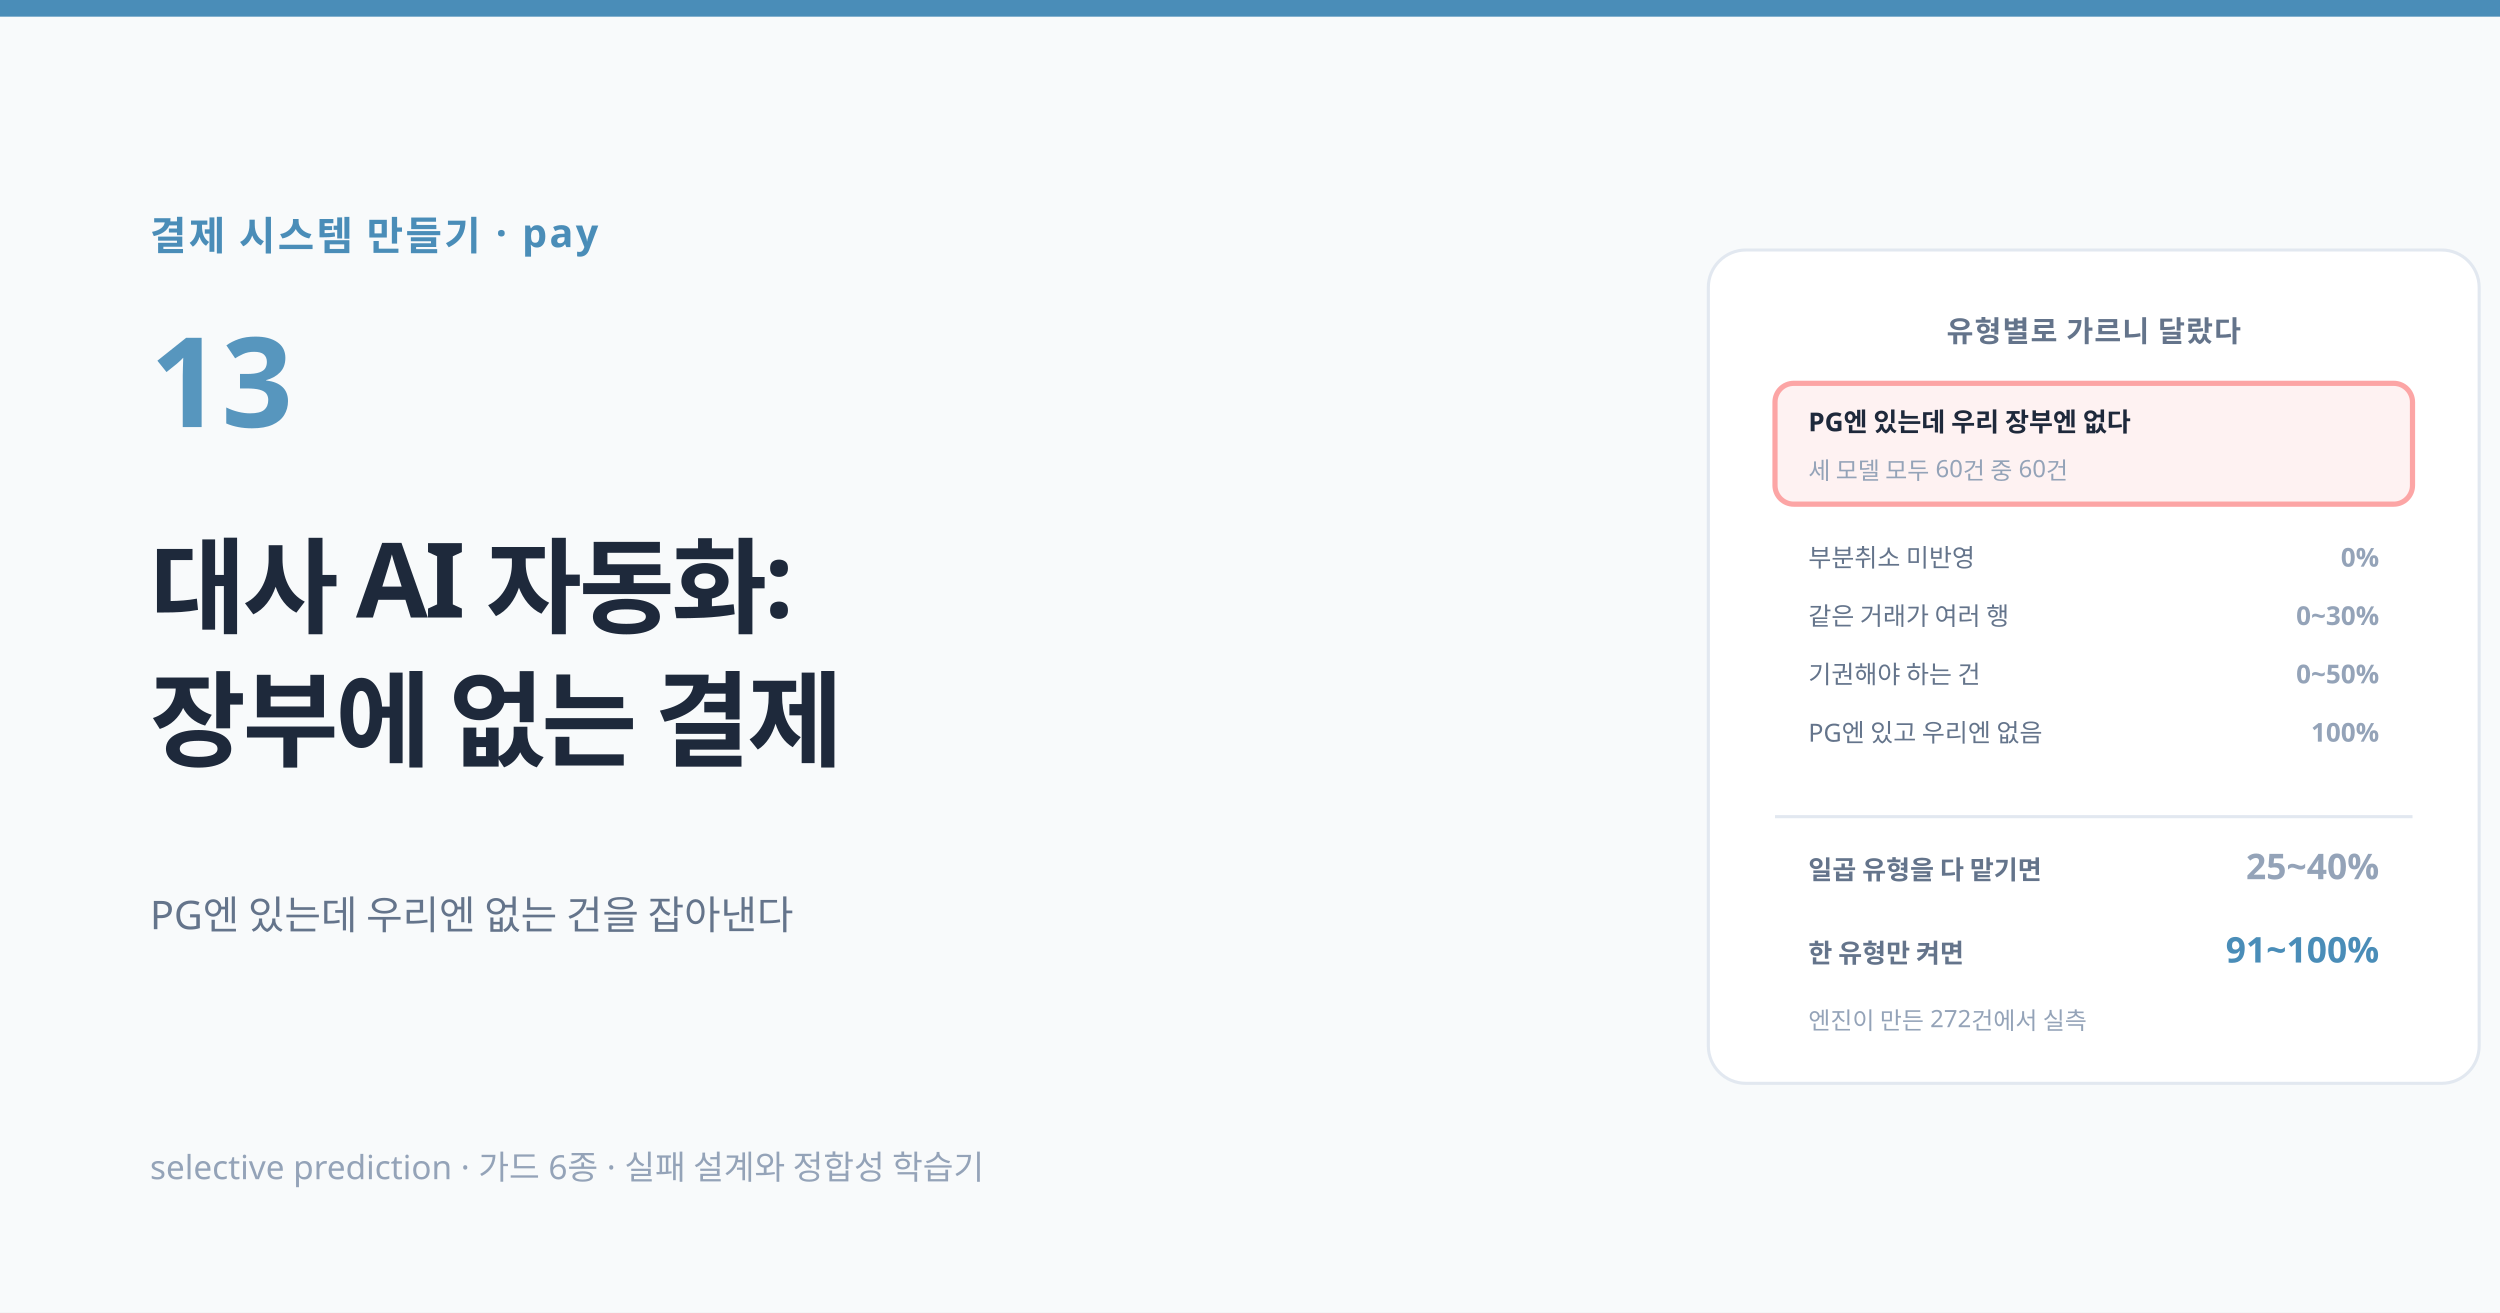
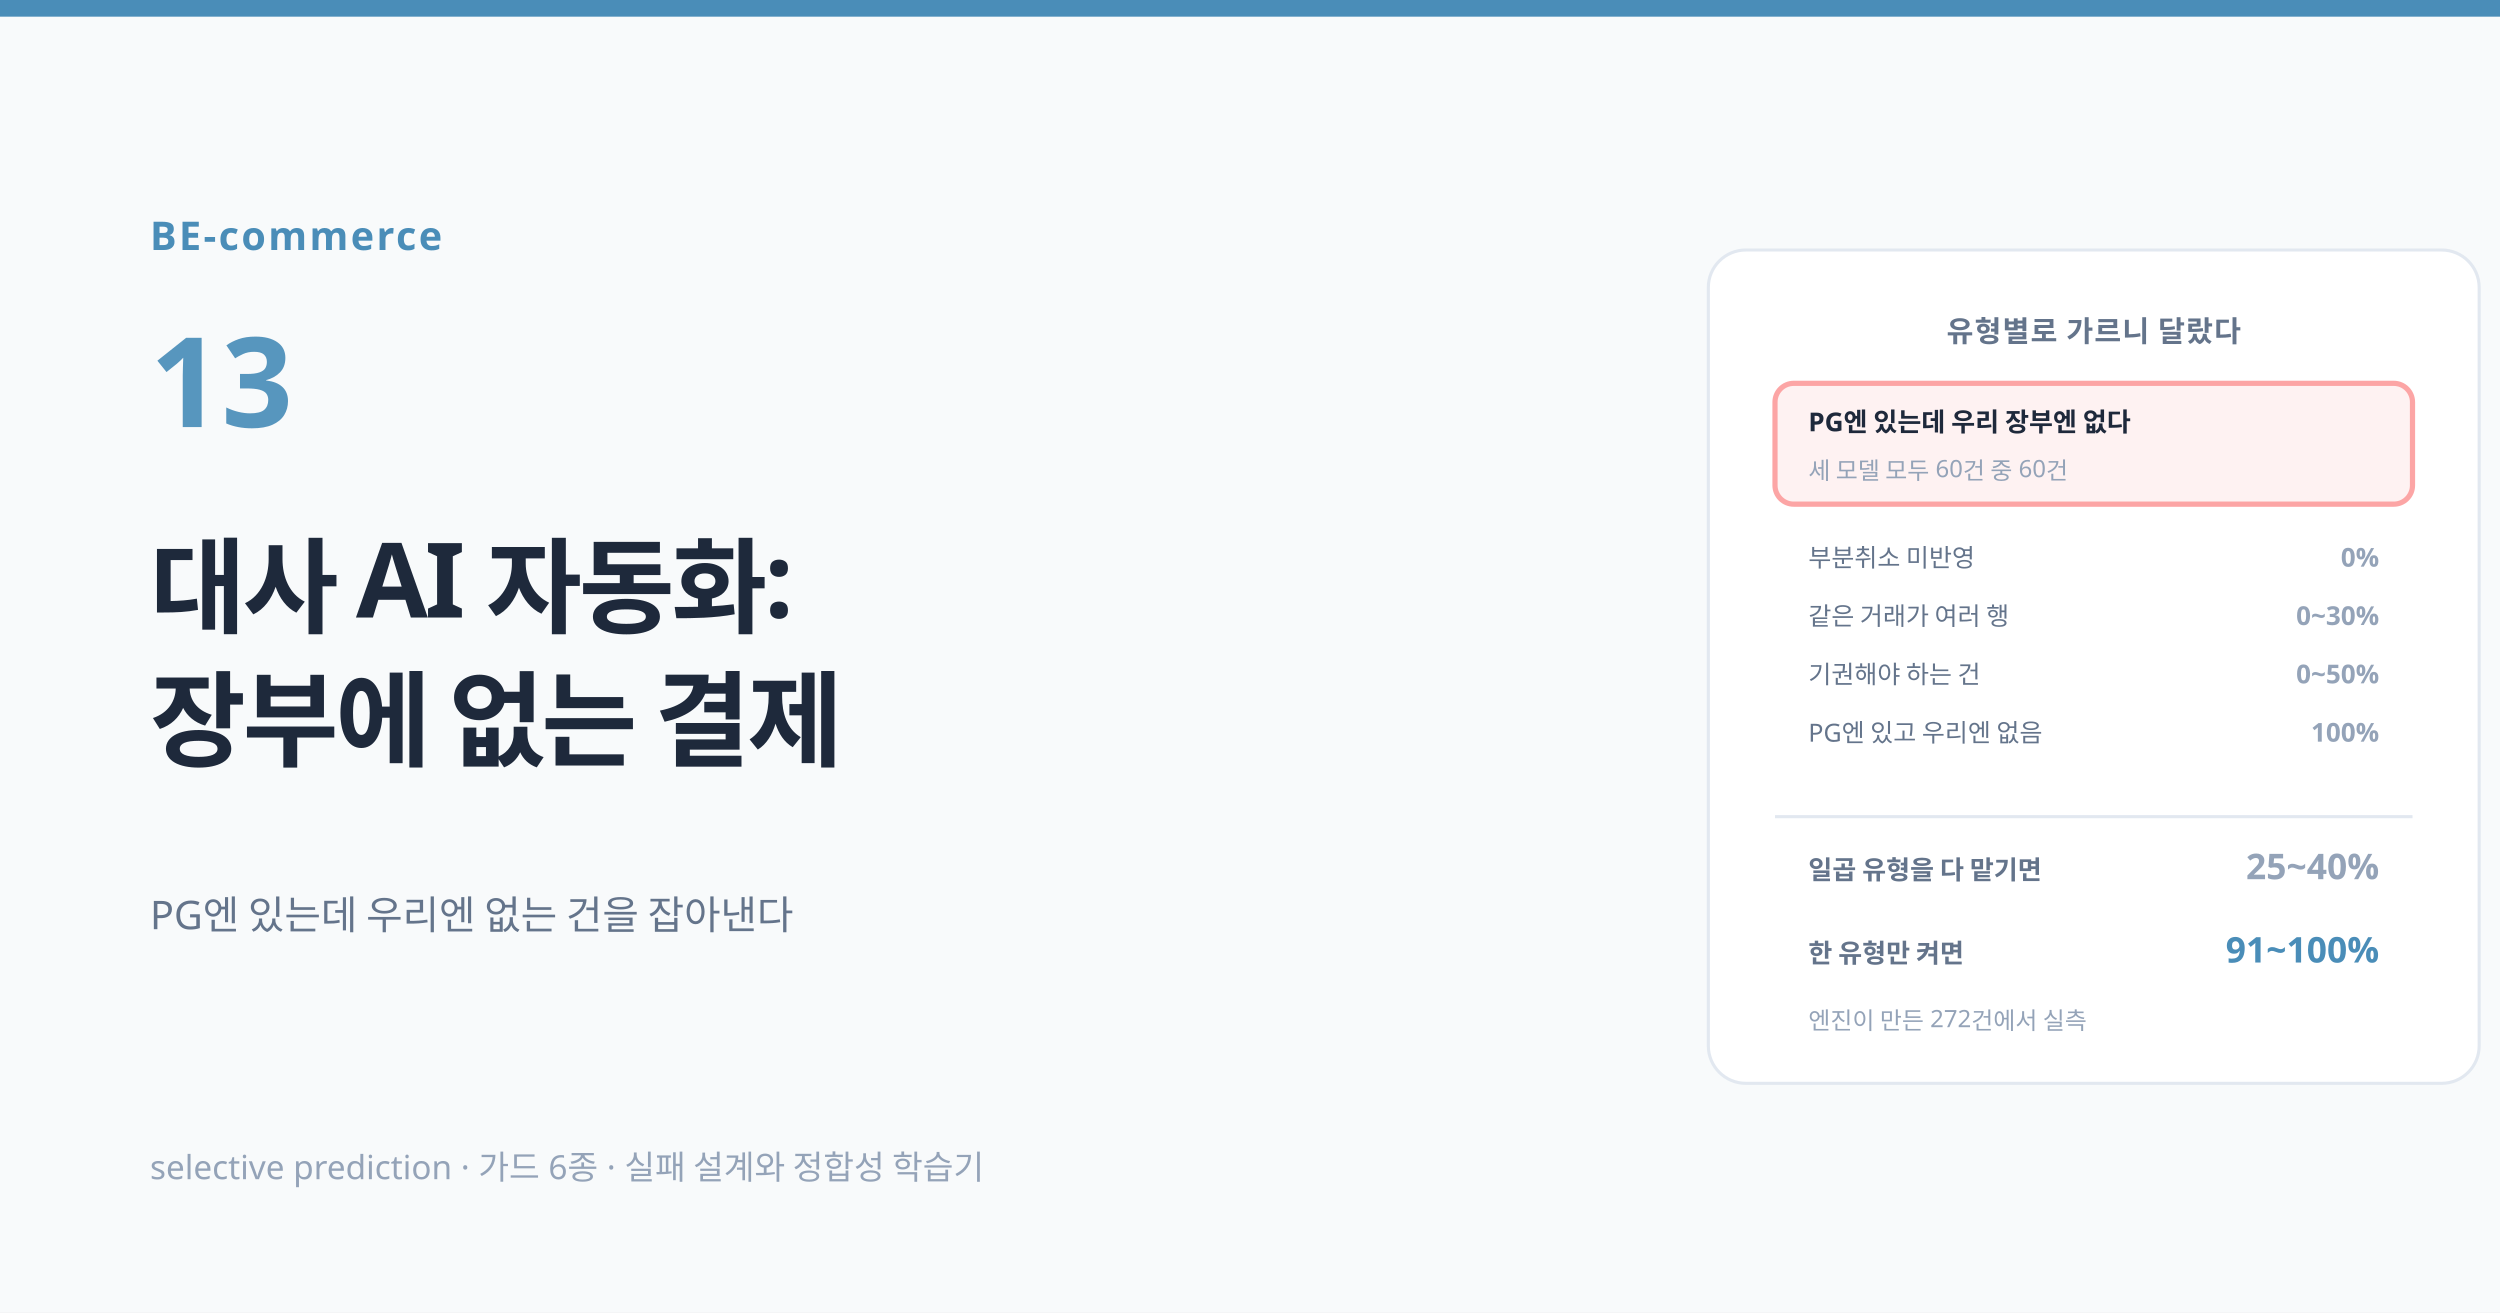
<svg xmlns="http://www.w3.org/2000/svg" viewBox="0 0 1200 630" font-family="'Pretendard', 'Apple SD Gothic Neo', system-ui, sans-serif">
  <rect width="1200" height="630" fill="#f8fafb" />
  <rect width="1200" height="8" fill="#4a8db8" />
  <rect x="820" y="120" width="370" height="400" rx="18" fill="#ffffff" stroke="#e2e8f0" stroke-width="1.5" />
  <text x="1005" y="164" text-anchor="middle" font-size="14" font-weight="700" fill="#64748b" letter-spacing="0.04em">유형별로 가르니 달랐다</text>
  <rect x="852" y="184" width="306" height="58" rx="9" fill="#fef2f2" stroke="#fca5a5" stroke-width="2.5" />
  <text x="868" y="207" font-size="12.5" font-weight="700" fill="#1e293b">PG엔 있는데 우리 장부엔 없다</text>
  <text x="868" y="230" font-size="11.5" fill="#94a3b8">세 모델 모두 60건 중 60건</text>
  <text x="868" y="272" font-size="12" fill="#64748b">부분취소 미반영</text>
  <text x="1142" y="272" text-anchor="end" font-size="12.5" font-weight="800" fill="#94a3b8">0%</text>
  <text x="868" y="300" font-size="12" fill="#64748b">같은 거래가 여러 행</text>
  <text x="1142" y="300" text-anchor="end" font-size="12.5" font-weight="800" fill="#94a3b8">0~30%</text>
  <text x="868" y="328" font-size="12" fill="#64748b">기권해야 하는 건</text>
  <text x="1142" y="328" text-anchor="end" font-size="12.5" font-weight="800" fill="#94a3b8">0~50%</text>
  <text x="868" y="356" font-size="12" fill="#64748b">PG엔 있고 우리엔 없음</text>
  <text x="1142" y="356" text-anchor="end" font-size="12.5" font-weight="800" fill="#94a3b8">100%</text>
  <line x1="852" y1="392" x2="1158" y2="392" stroke="#e2e8f0" stroke-width="1.5" />
  <text x="868" y="422" font-size="12.5" font-weight="700" fill="#64748b">일곱 유형을 다 맡기면</text>
  <text x="1142" y="422" text-anchor="end" font-size="17" font-weight="900" fill="#94a3b8">25~40%</text>
  <text x="868" y="462" font-size="12.5" font-weight="700" fill="#64748b">한 유형만 켜면</text>
  <text x="1142" y="462" text-anchor="end" font-size="17" font-weight="900" fill="#4a8db8">91~100%</text>
  <text x="868" y="494" font-size="11.5" fill="#94a3b8">엔진이 만든 272건에서 실측</text>
-   <text x="72" y="120" font-size="19" font-weight="700" fill="#4a8db8" letter-spacing="0.06em">결제 시스템 만들기 · pay</text>
+   <text x="72" y="120" font-size="19" font-weight="700" fill="#4a8db8" letter-spacing="0.06em">BE-commerce</text>
  <text x="72" y="205" font-size="60" font-weight="900" fill="#4a8db8" opacity="0.92">13</text>
  <text x="72" y="300" font-size="50" font-weight="800" fill="#1e293b" letter-spacing="-0.03em">대사 AI 자동화:</text>
  <text x="72" y="364" font-size="50" font-weight="800" fill="#1e293b" letter-spacing="-0.03em">장부에 없는 결제</text>
  <text x="72" y="446" font-size="19" fill="#64748b">PG엔 있는데 우리엔 없는 건을 잡아낸다</text>
  <text x="72" y="566" font-size="16" fill="#94a3b8">selective prediction · 가드 6종 · 실패 설계와 정합성 학습기</text>
</svg>
